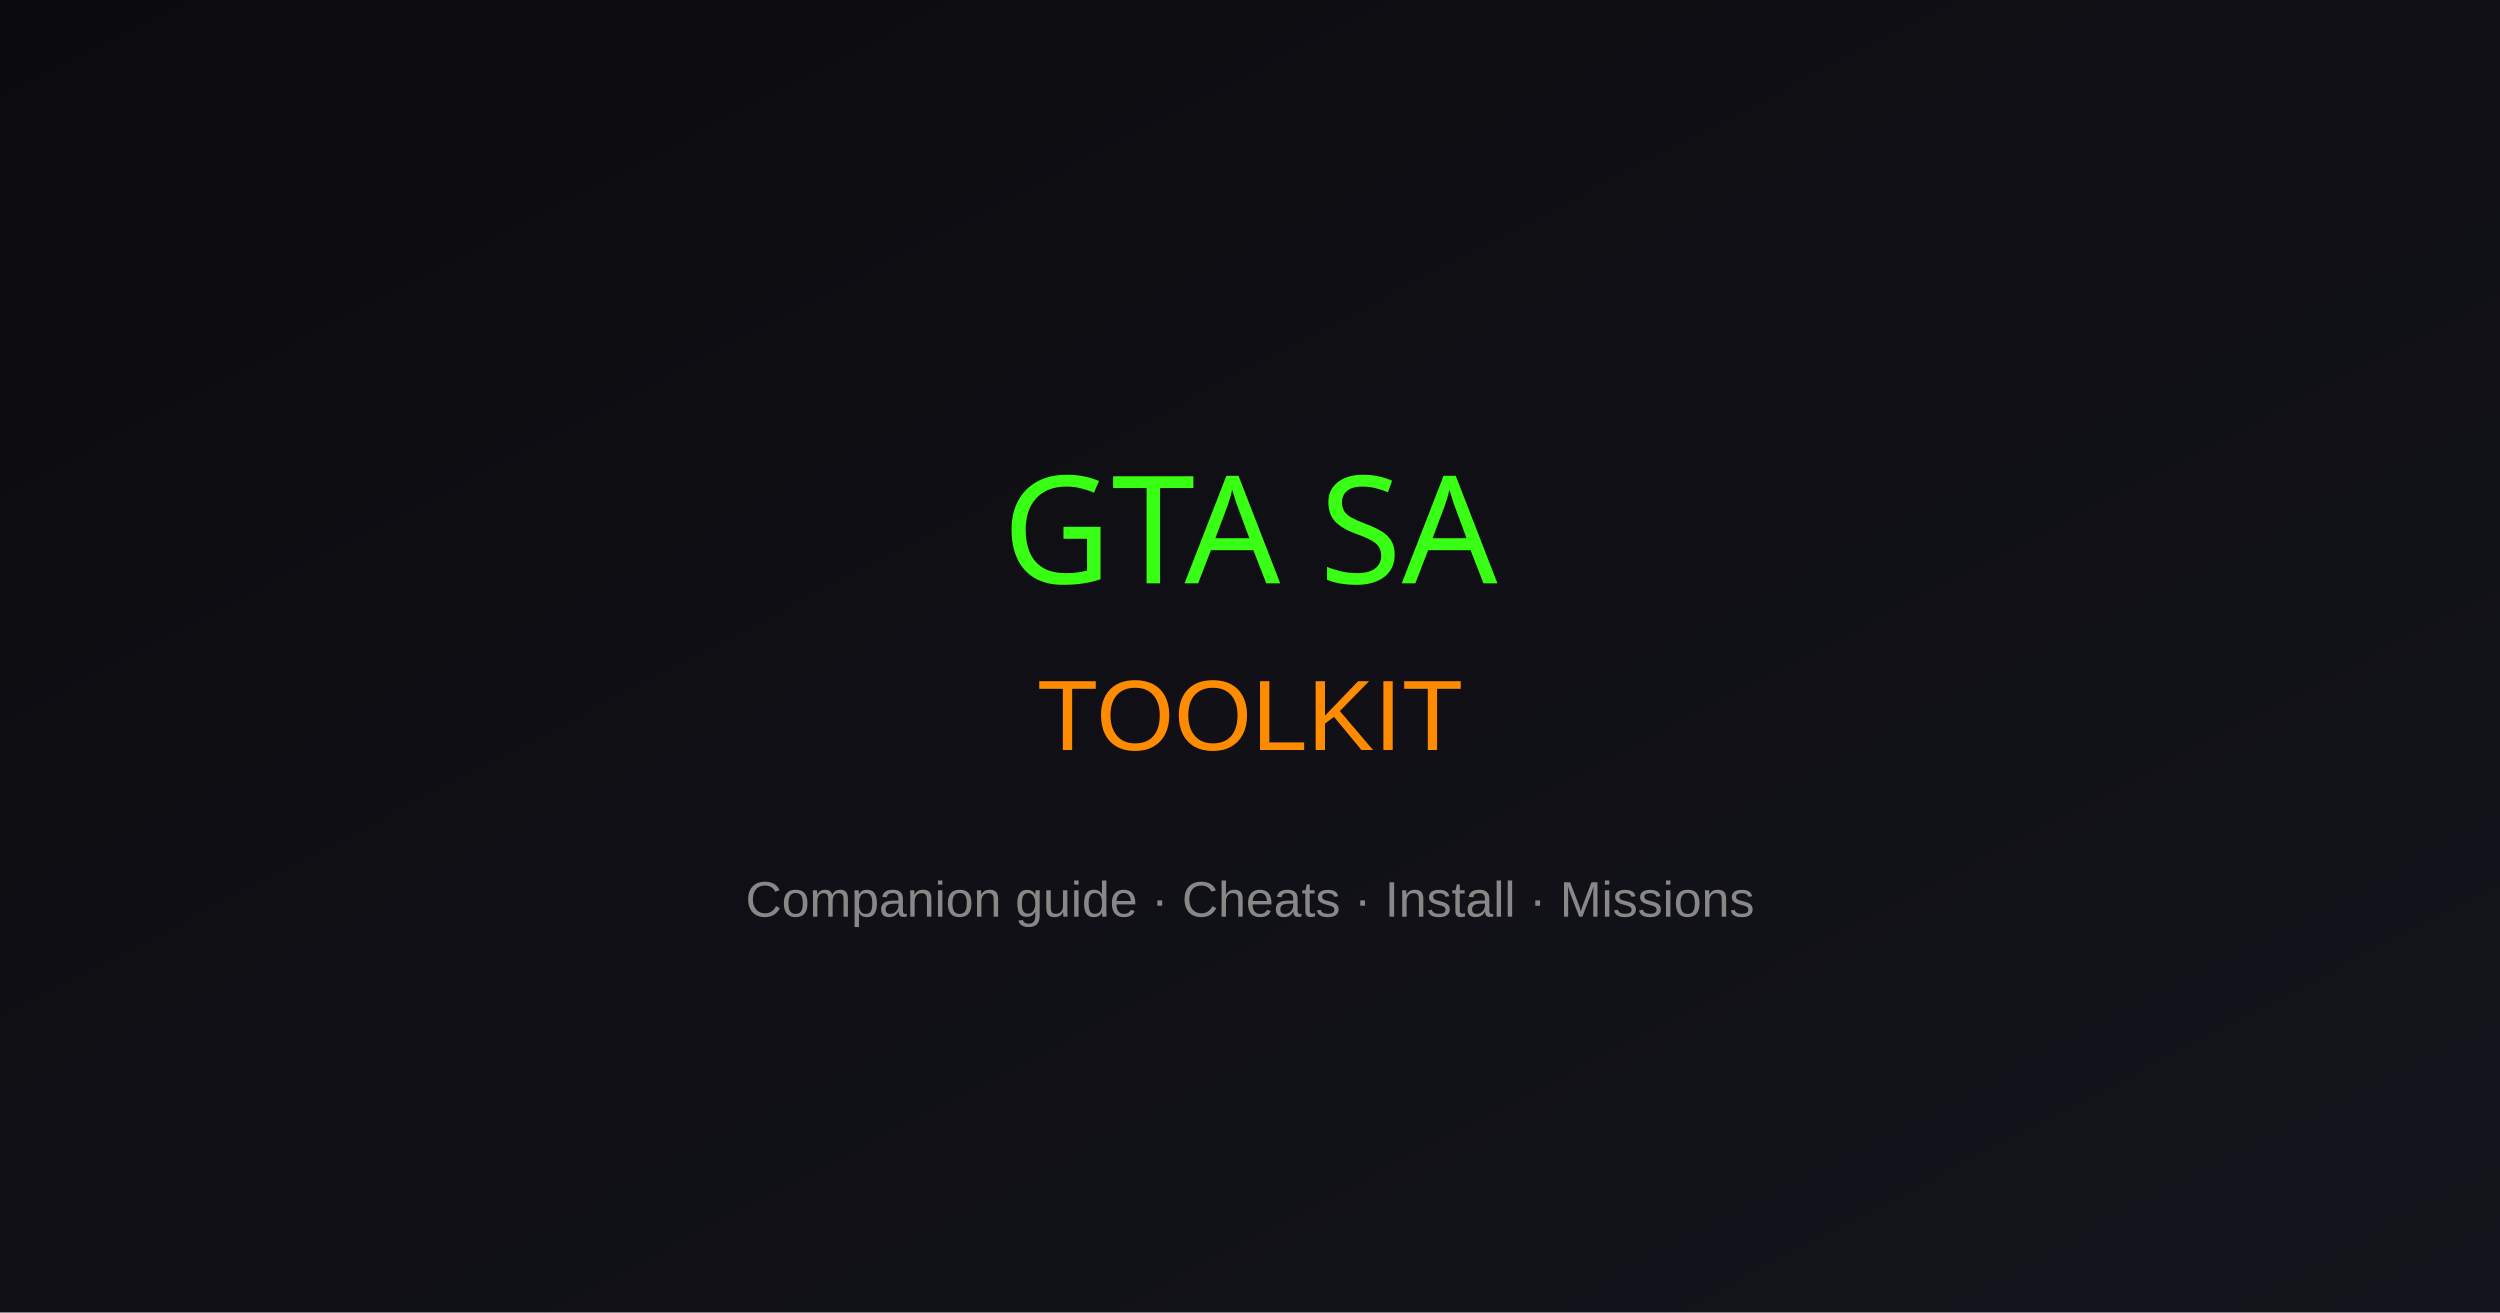
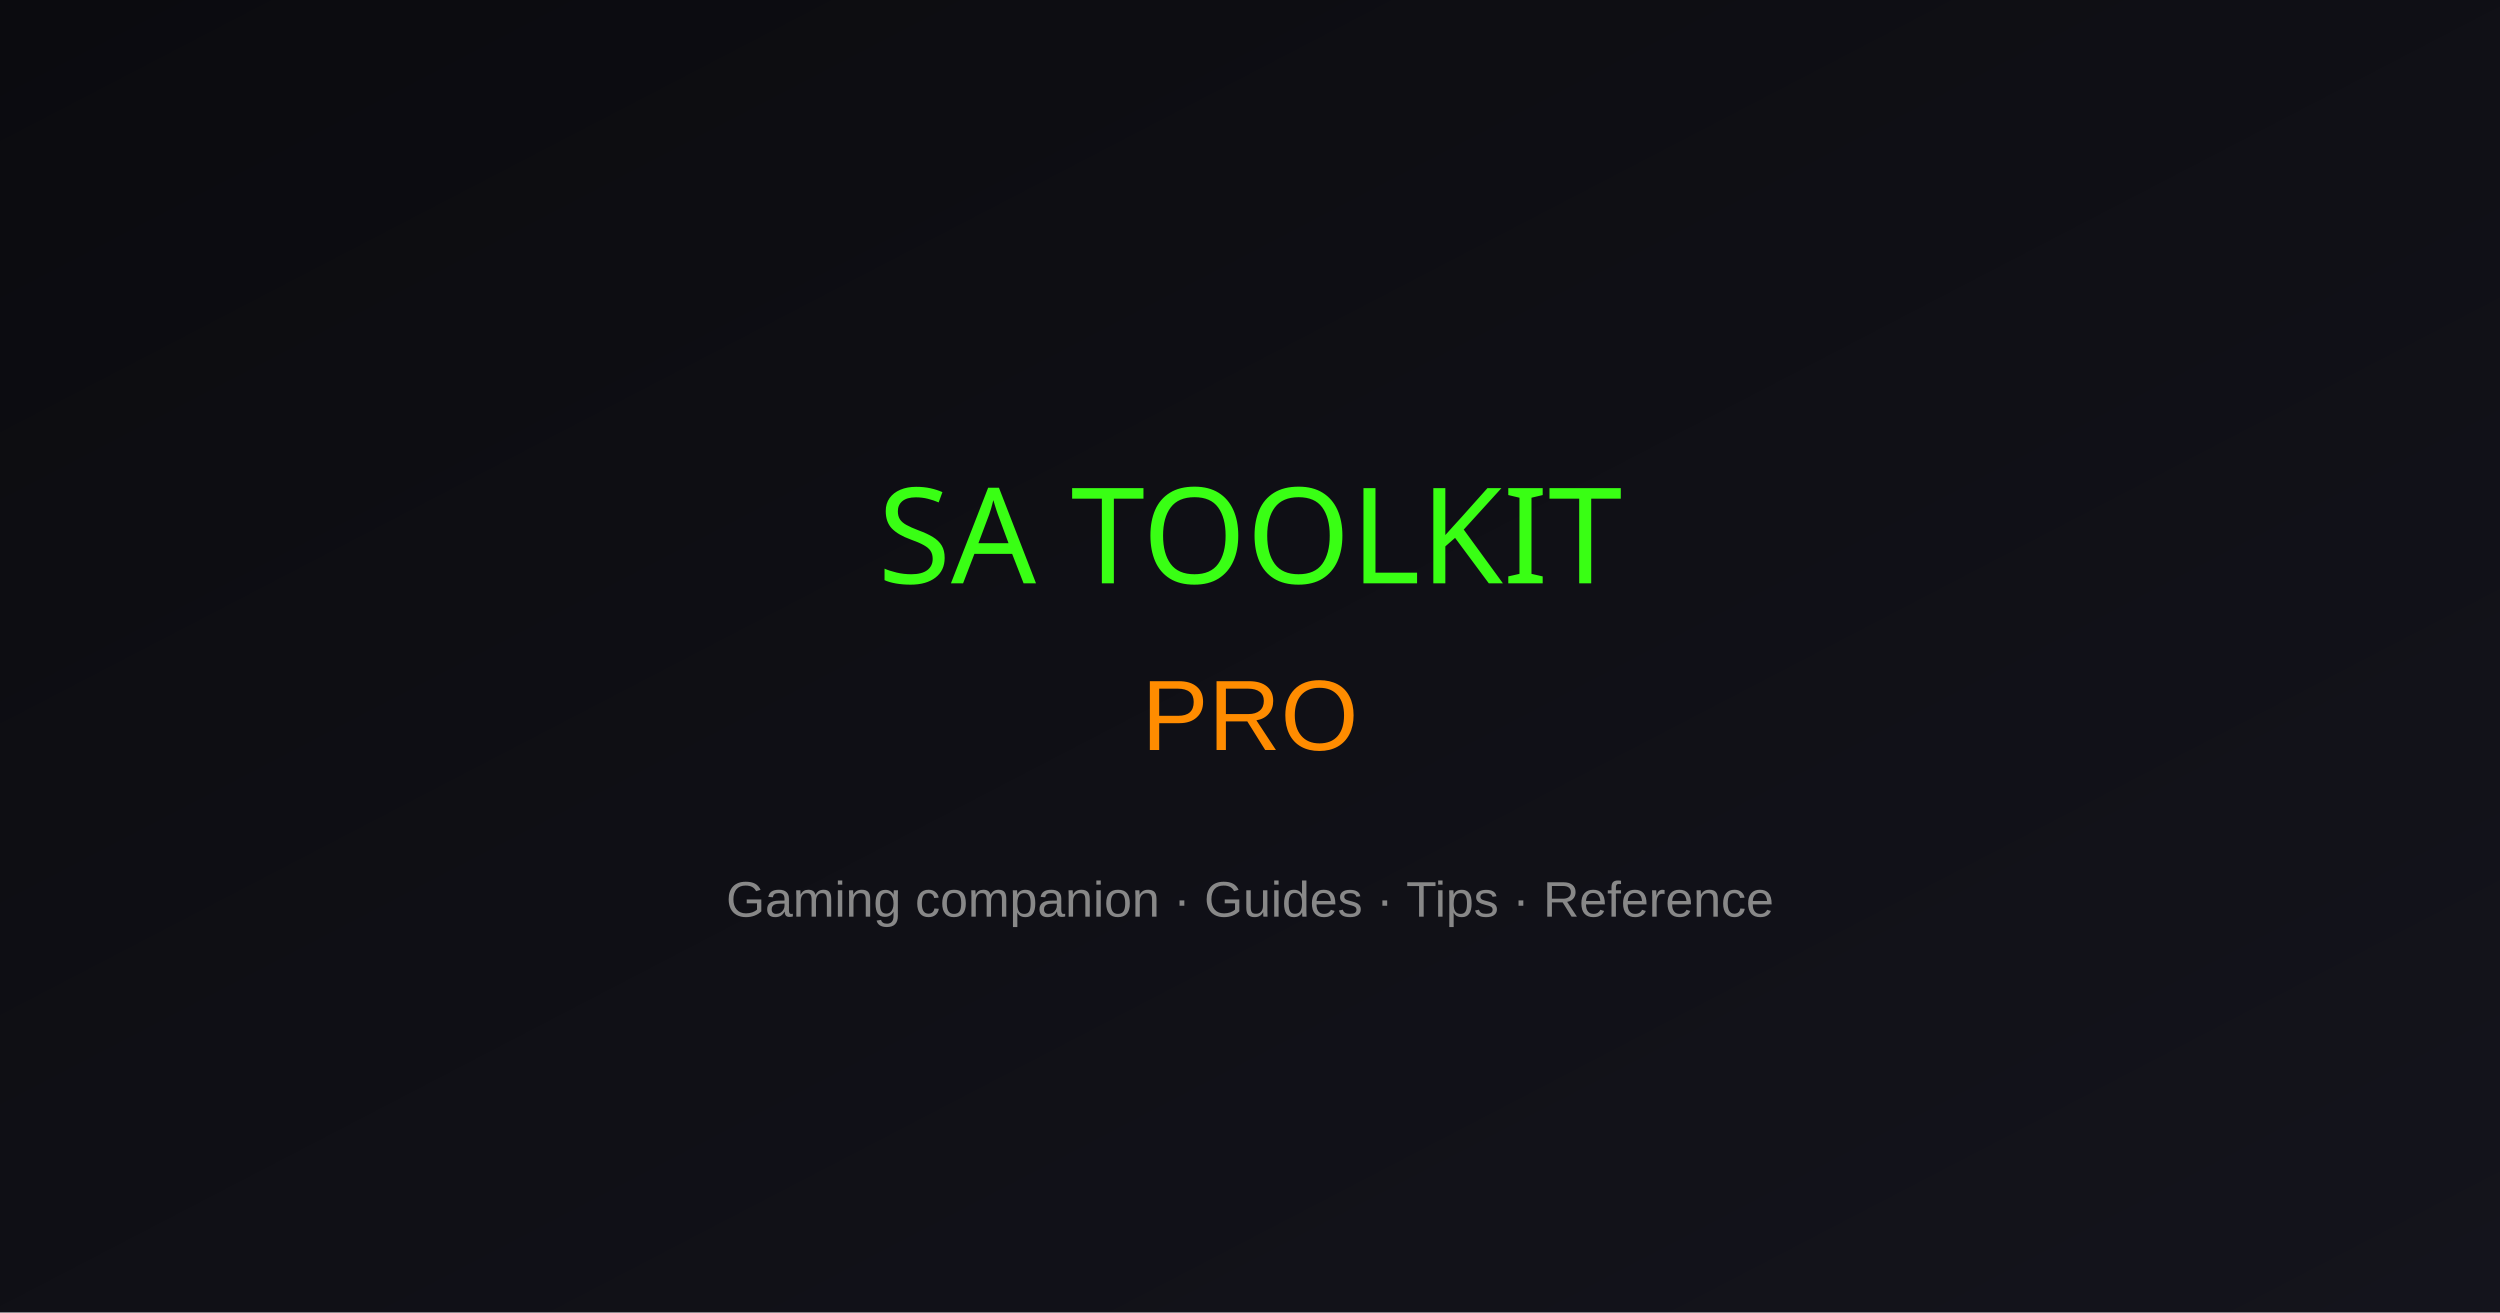
<svg xmlns="http://www.w3.org/2000/svg" width="1200" height="630" viewBox="0 0 1200 630">
  <defs>
    <linearGradient id="bg" x1="0%" y1="0%" x2="100%" y2="100%">
      <stop offset="0%" style="stop-color:#0B0B0F" />
      <stop offset="100%" style="stop-color:#14141C" />
    </linearGradient>
  </defs>
  <rect width="1200" height="630" fill="url(#bg)" />
-   <text x="600" y="280" font-family="Arial Black, sans-serif" font-size="72" fill="#39FF14" text-anchor="middle">GTA SA</text>
-   <text x="600" y="360" font-family="Arial, sans-serif" font-size="48" fill="#FF8C00" text-anchor="middle">TOOLKIT</text>
-   <text x="600" y="440" font-family="Arial, sans-serif" font-size="24" fill="#888" text-anchor="middle">Companion guide · Cheats · Install · Missions</text>
+   <text x="600" y="280" font-family="Arial Black, sans-serif" font-size="64" fill="#39FF14" text-anchor="middle">SA TOOLKIT</text>
+   <text x="600" y="360" font-family="Arial, sans-serif" font-size="48" fill="#FF8C00" text-anchor="middle">PRO</text>
+   <text x="600" y="440" font-family="Arial, sans-serif" font-size="24" fill="#888" text-anchor="middle">Gaming companion · Guides · Tips · Reference</text>
</svg>
